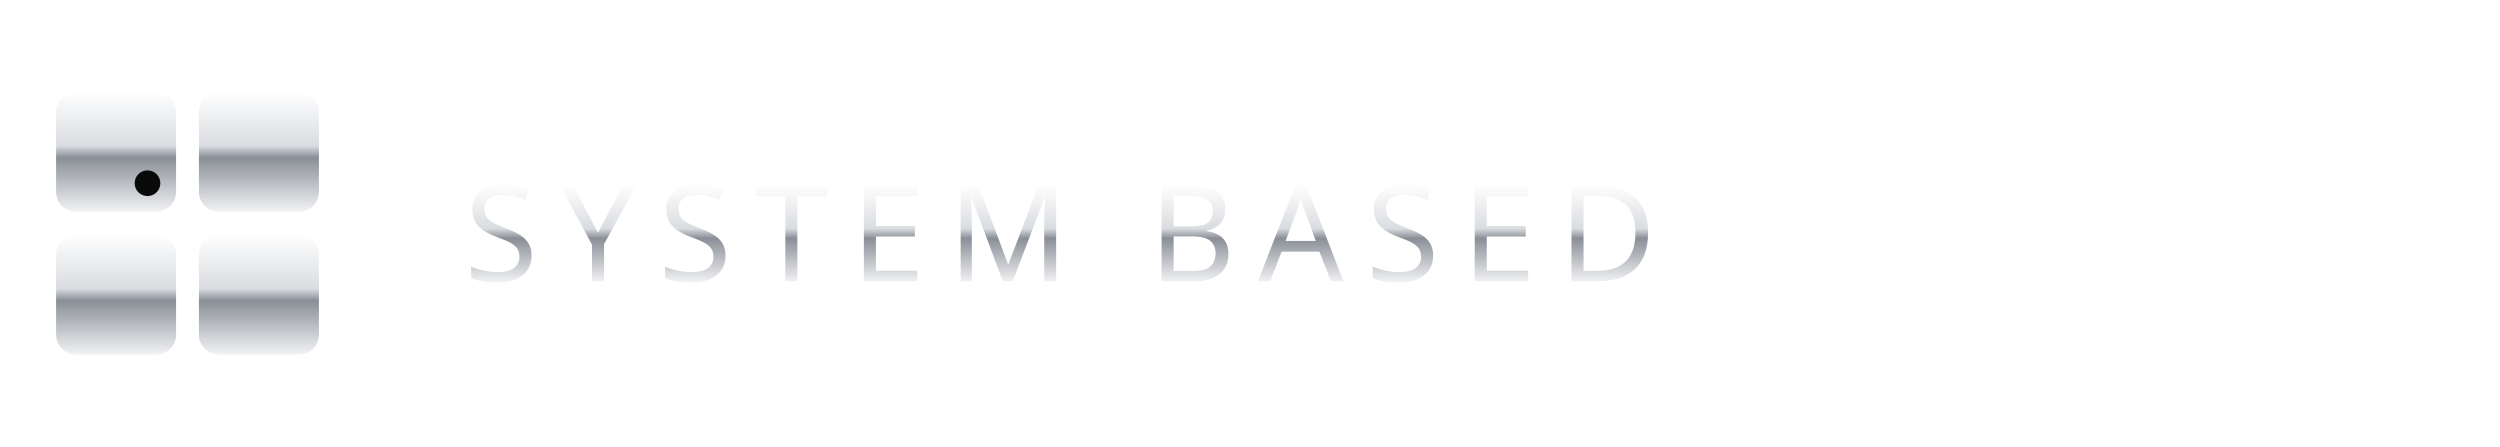
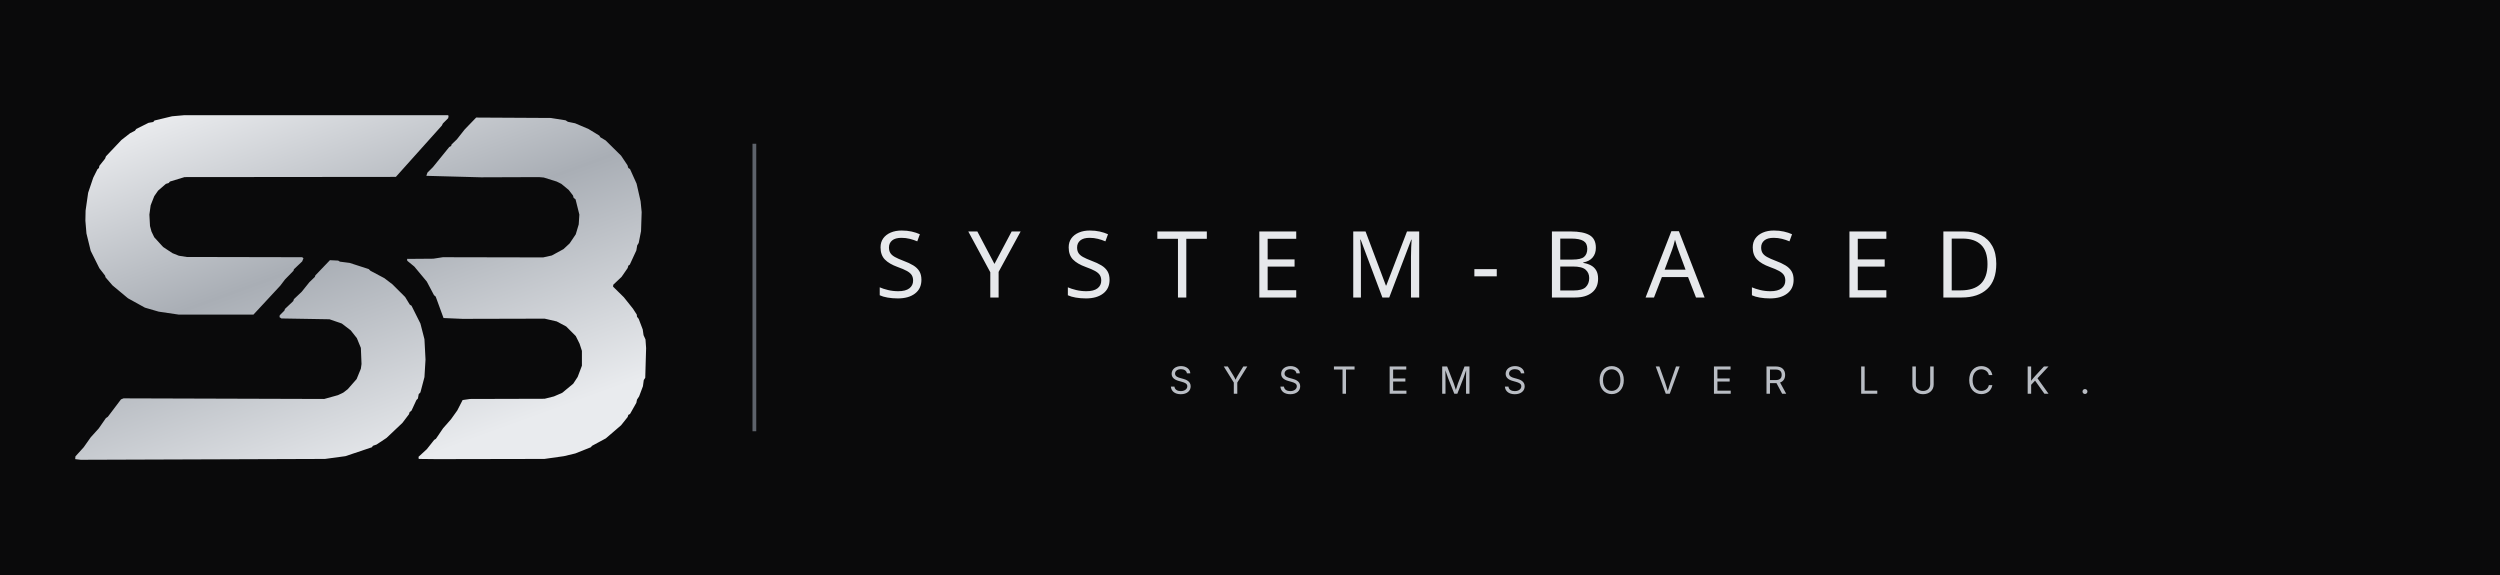
- <svg xmlns="http://www.w3.org/2000/svg" viewBox="0 0 560 100" width="560" height="100">
+ <svg xmlns="http://www.w3.org/2000/svg" viewBox="0 0 2000 460" width="2000" height="460">
  <defs>
-     <linearGradient id="chrome" x1="0" y1="0" x2="0" y2="1">
-       <stop offset="0" stop-color="#ffffff" />
-       <stop offset="0.45" stop-color="#d9dce0" />
-       <stop offset="0.55" stop-color="#8a8f97" />
-       <stop offset="1" stop-color="#f2f3f5" />
+     <linearGradient id="chrome" x1="0" y1="0" x2="0.6" y2="1">
+       <stop offset="0" stop-color="#f4f5f7" />
+       <stop offset="0.5" stop-color="#a9aeb5" />
+       <stop offset="1" stop-color="#e9ebee" />
    </linearGradient>
  </defs>
-   <g transform="translate(10 18) scale(0.64)" fill="url(#chrome)">
-     <rect x="4" y="4" width="42" height="42" rx="7" />
-     <rect x="54" y="4" width="42" height="42" rx="7" />
-     <rect x="4" y="54" width="42" height="42" rx="7" />
-     <rect x="54" y="54" width="42" height="42" rx="7" />
-     <circle cx="36" cy="36" r="4.5" fill="#0a0a0b" />
+   <rect width="2000" height="460" fill="#0a0a0b" />
+   <g transform="translate(60 92) scale(0.276)">
+     <path fill="url(#chrome)" fill-rule="evenodd" d="M1001.2 604.4 L975.4 552.8 L970.5 549.8 L957.0 527.6 L920.1 490.8 L896.8 473.0 L856.3 451.5 L851.4 446.6 L796.1 428.7 L767.8 425.1 L762.9 422.0 L738.9 420.8 L696.6 465.0 L695.3 469.3 L679.4 484.6 L657.2 512.3 L634.5 533.8 L632.7 539.3 L608.7 562.0 L606.9 567.0 L593.4 580.5 L592.8 586.0 L598.3 589.7 L737.7 592.1 L773.3 604.4 L799.1 624.1 L817.0 646.8 L828.6 675.1 L830.5 721.7 L828.6 735.3 L816.3 765.4 L790.5 794.8 L777.6 804.7 L762.3 812.0 L722.4 823.1 L140.7 821.3 L133.3 824.3 L95.2 874.7 L89.7 878.4 L68.8 908.5 L45.5 934.3 L25.2 963.1 L1.2 989.6 L0.6 997.5 L16.6 999.4 L724.8 996.9 L783.8 988.9 L860.6 963.1 L863.6 958.8 L874.1 955.2 L902.9 936.1 L949.0 892.5 L968.1 867.3 L969.9 861.2 L975.4 856.9 L989.6 826.2 L993.9 821.9 L996.3 809.0 L1001.2 804.1 L1012.9 759.8 L1016.0 708.8 L1012.9 649.9 Z M1162.8 7.4 L1129.6 41.8 L1106.9 70.6 L1091.5 85.4 L1090.3 89.7 L1084.8 92.8 L1037.5 151.1 L1021.5 167.1 L1018.4 176.3 L1176.9 180.6 L1344.6 180.0 L1358.7 181.2 L1396.2 192.9 L1409.7 199.6 L1431.2 217.4 L1443.5 233.4 L1445.3 240.2 L1450.9 244.5 L1461.9 288.7 L1460.1 317.0 L1451.5 345.8 L1433.7 372.2 L1415.8 388.8 L1382.1 407.2 L1356.9 412.8 L1066.3 412.2 L1038.7 416.5 L962.5 417.1 L963.1 422.6 L983.4 439.2 L1019.7 482.8 L1040.5 522.1 L1045.5 526.4 L1068.2 588.5 L1123.5 590.9 L1361.2 590.3 L1396.2 598.3 L1423.8 613.0 L1451.5 640.7 L1462.5 662.8 L1469.3 683.7 L1469.3 726.7 L1457.0 759.2 L1444.1 778.9 L1412.2 805.3 L1388.2 815.7 L1361.2 822.5 L1145.0 823.1 L1123.5 826.2 L1108.1 856.3 L1089.7 882.1 L1067.0 907.9 L1046.1 938.6 L1041.2 941.6 L1019.7 968.7 L995.7 990.8 L996.3 996.9 L1048.5 997.5 L1360.6 996.9 L1417.1 988.9 L1450.2 981.0 L1495.1 963.1 L1498.8 958.8 L1538.7 937.3 L1582.9 899.3 L1602.0 875.3 L1603.8 869.2 L1608.7 866.7 L1627.1 834.2 L1629.0 824.9 L1635.1 815.7 L1646.2 786.2 L1648.6 768.4 L1652.9 761.7 L1655.4 675.7 L1653.6 650.5 L1648.0 638.2 L1645.6 621.6 L1633.9 590.9 L1629.0 584.8 L1628.4 578.6 L1617.3 561.4 L1590.9 528.3 L1559.6 497.5 L1560.2 492.0 L1584.2 469.3 L1602.0 443.5 L1603.8 436.7 L1608.1 433.7 L1627.1 392.5 L1629.6 377.8 L1633.9 371.0 L1640.7 336.6 L1642.5 281.3 L1639.4 250.0 L1627.8 199.0 L1608.7 156.6 L1603.8 153.6 L1601.4 145.6 L1582.9 117.9 L1538.1 73.7 L1522.7 64.5 L1519.7 59.6 L1488.3 40.5 L1449.6 24.0 L1428.7 19.7 L1422.0 15.4 L1379.0 8.6 Z M45.5 393.7 L70.6 444.1 L87.2 465.6 L88.5 470.5 L108.7 493.9 L153.6 531.3 L202.7 558.4 L242.6 570.0 L301.0 578.6 L517.2 578.6 L595.2 494.5 L608.7 476.7 L633.3 451.5 L634.5 447.2 L658.5 424.4 L662.2 415.2 L658.5 412.2 L323.7 411.5 L301.0 407.9 L282.6 400.5 L255.5 382.7 L229.7 354.4 L221.7 337.8 L217.4 321.9 L215.6 288.7 L219.3 261.7 L229.7 235.3 L240.8 219.3 L263.5 199.6 L271.5 197.2 L275.2 192.9 L317.6 180.0 L930.0 179.4 L1063.3 30.7 L1066.3 24.6 L1081.7 9.2 L1082.9 2.5 L1081.1 0.6 L316.3 0.6 L281.3 3.7 L230.3 16.0 L226.7 20.3 L213.1 22.7 L177.5 40.5 L173.8 45.5 L159.7 52.8 L134.5 72.5 L89.7 119.8 L87.2 126.5 L70.6 147.4 L69.4 153.6 L65.1 157.2 L52.8 181.8 L38.1 225.4 L30.7 277.0 L30.1 306.5 L33.2 343.4 Z" />
  </g>
-   <text x="104" y="63" fill="url(#chrome)" font-family="Michroma, Eurostile, sans-serif" font-size="30" letter-spacing="5">SYSTEM BASED</text>
+   <rect x="602" y="115" width="3" height="230" fill="#5e636b" />
+   <text x="700" y="238" fill="#e6e8eb" font-family="Michroma, Eurostile, sans-serif" font-size="74" letter-spacing="34">SYSTEM-BASED</text>
+   <text x="935" y="315" fill="#b9bdc4" font-family="Inter, Helvetica, sans-serif" font-size="30" letter-spacing="24">SYSTEMS OVER LUCK.</text>
</svg>
